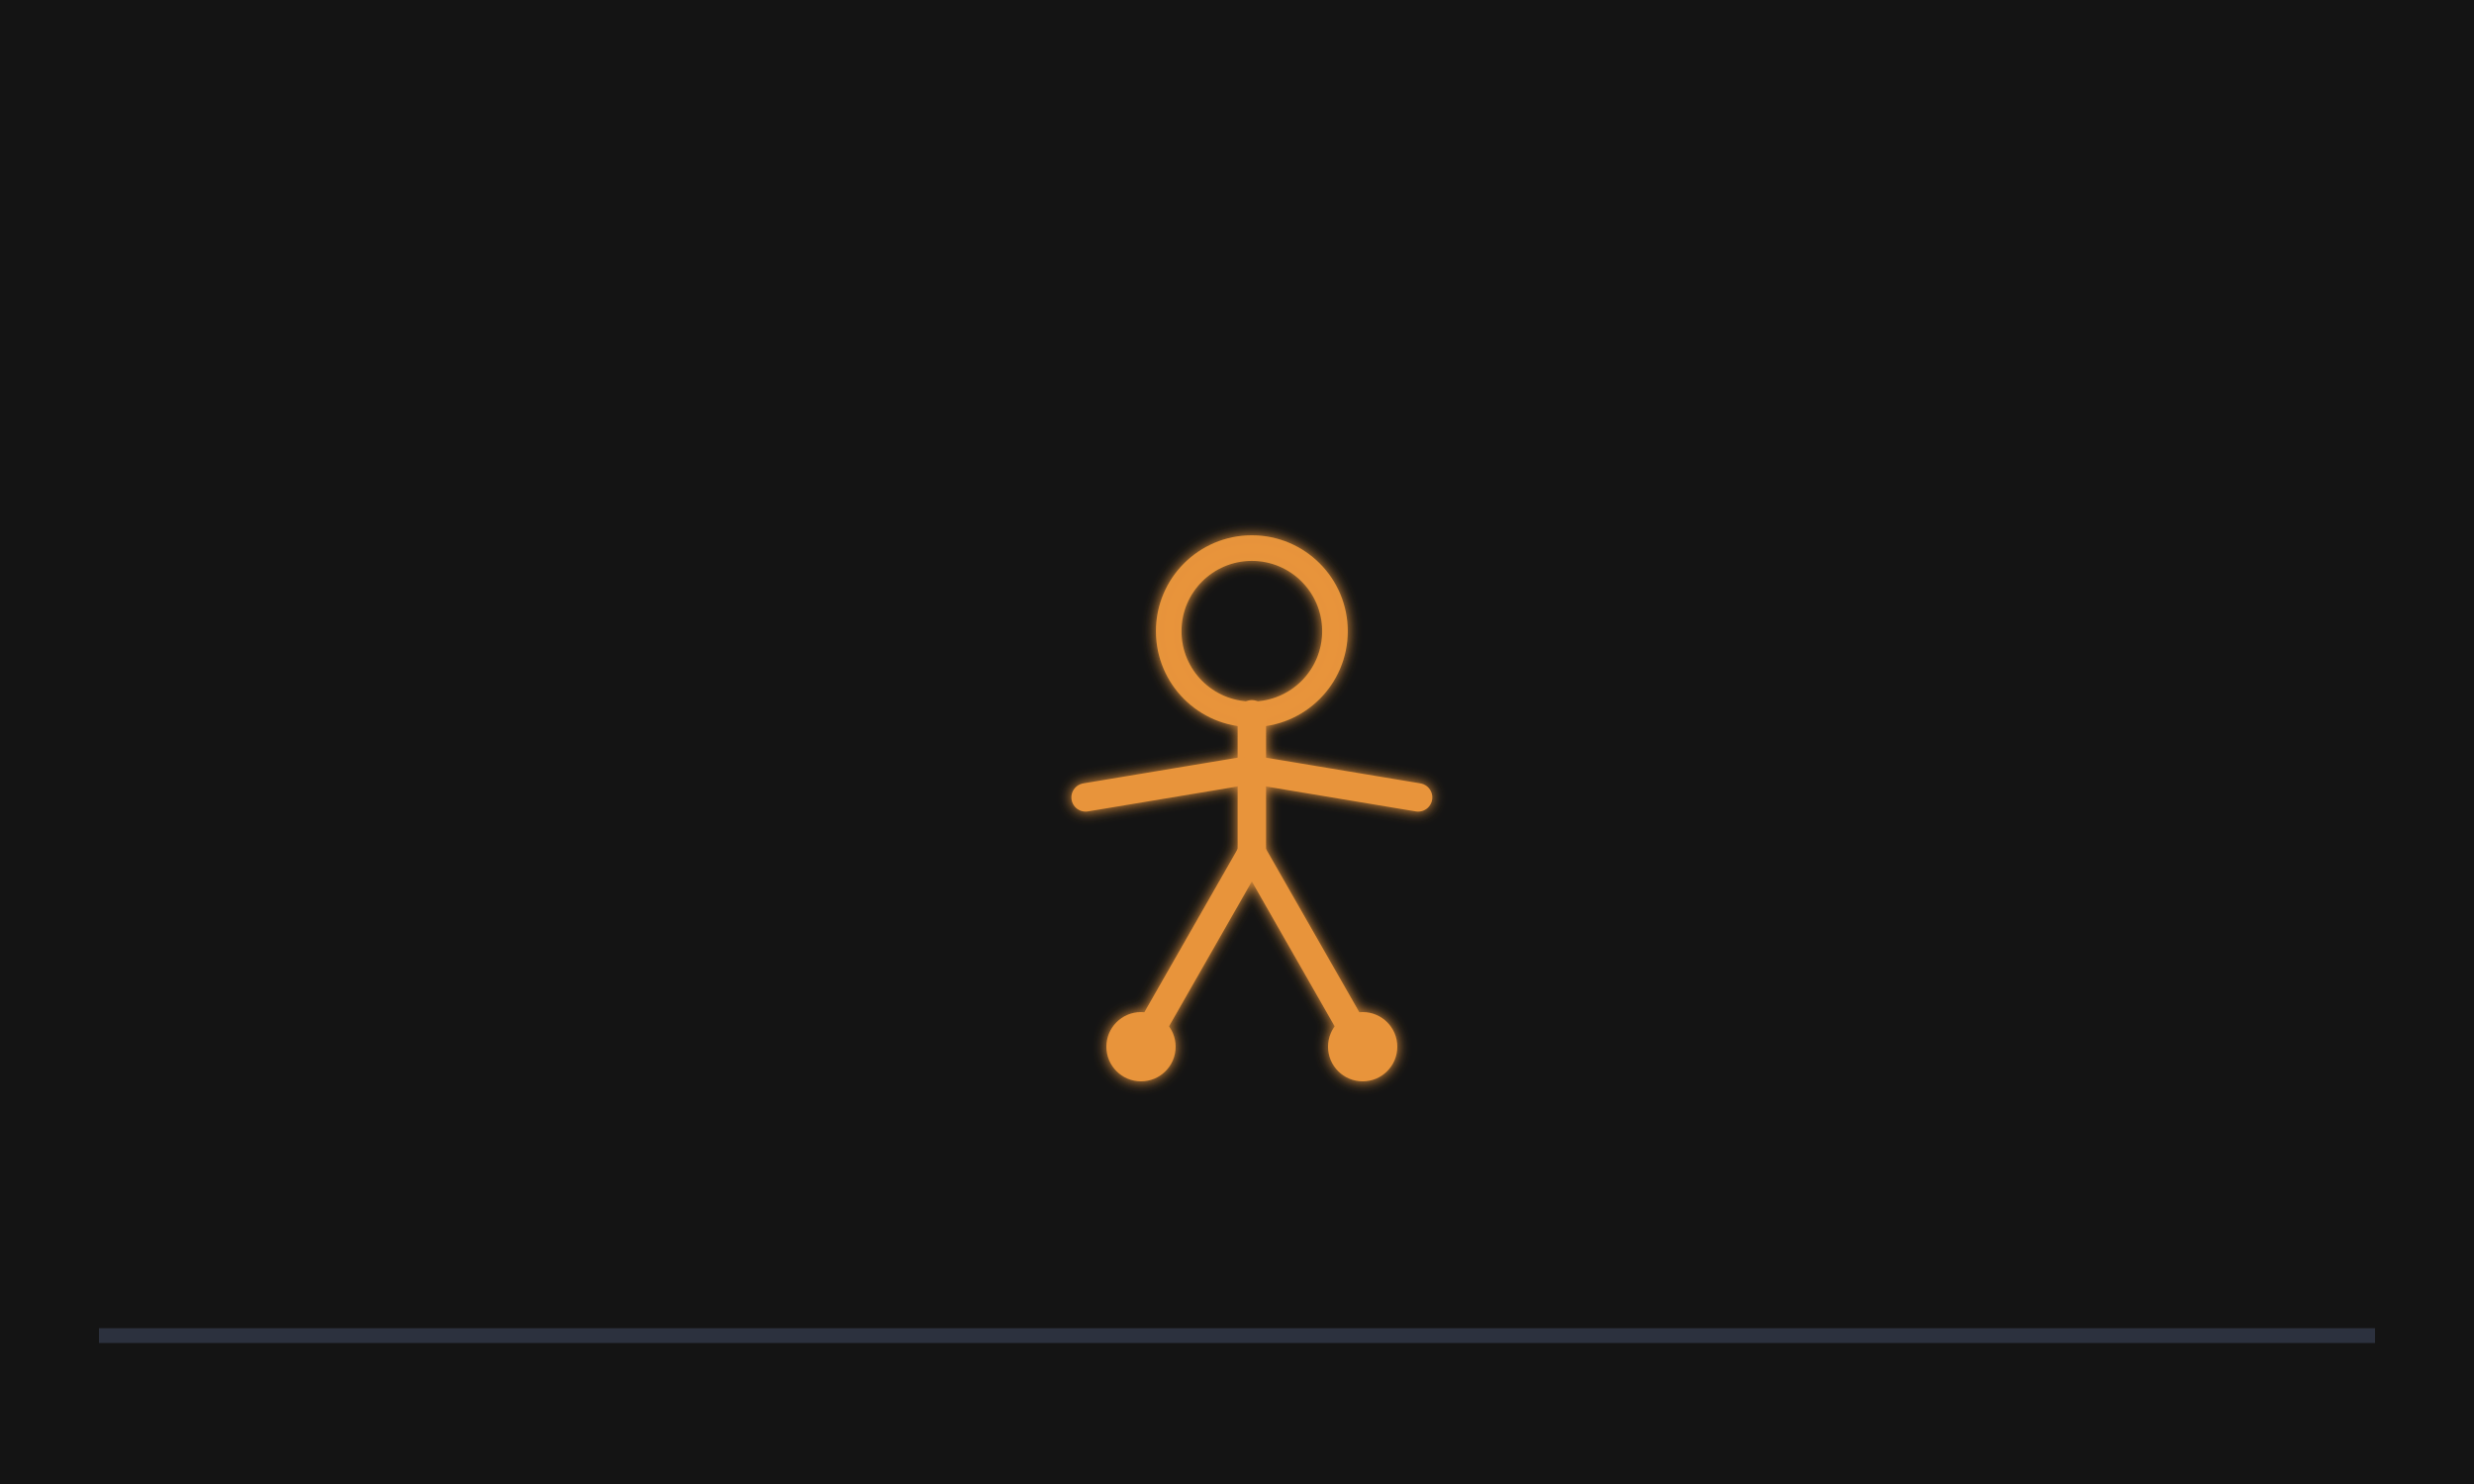
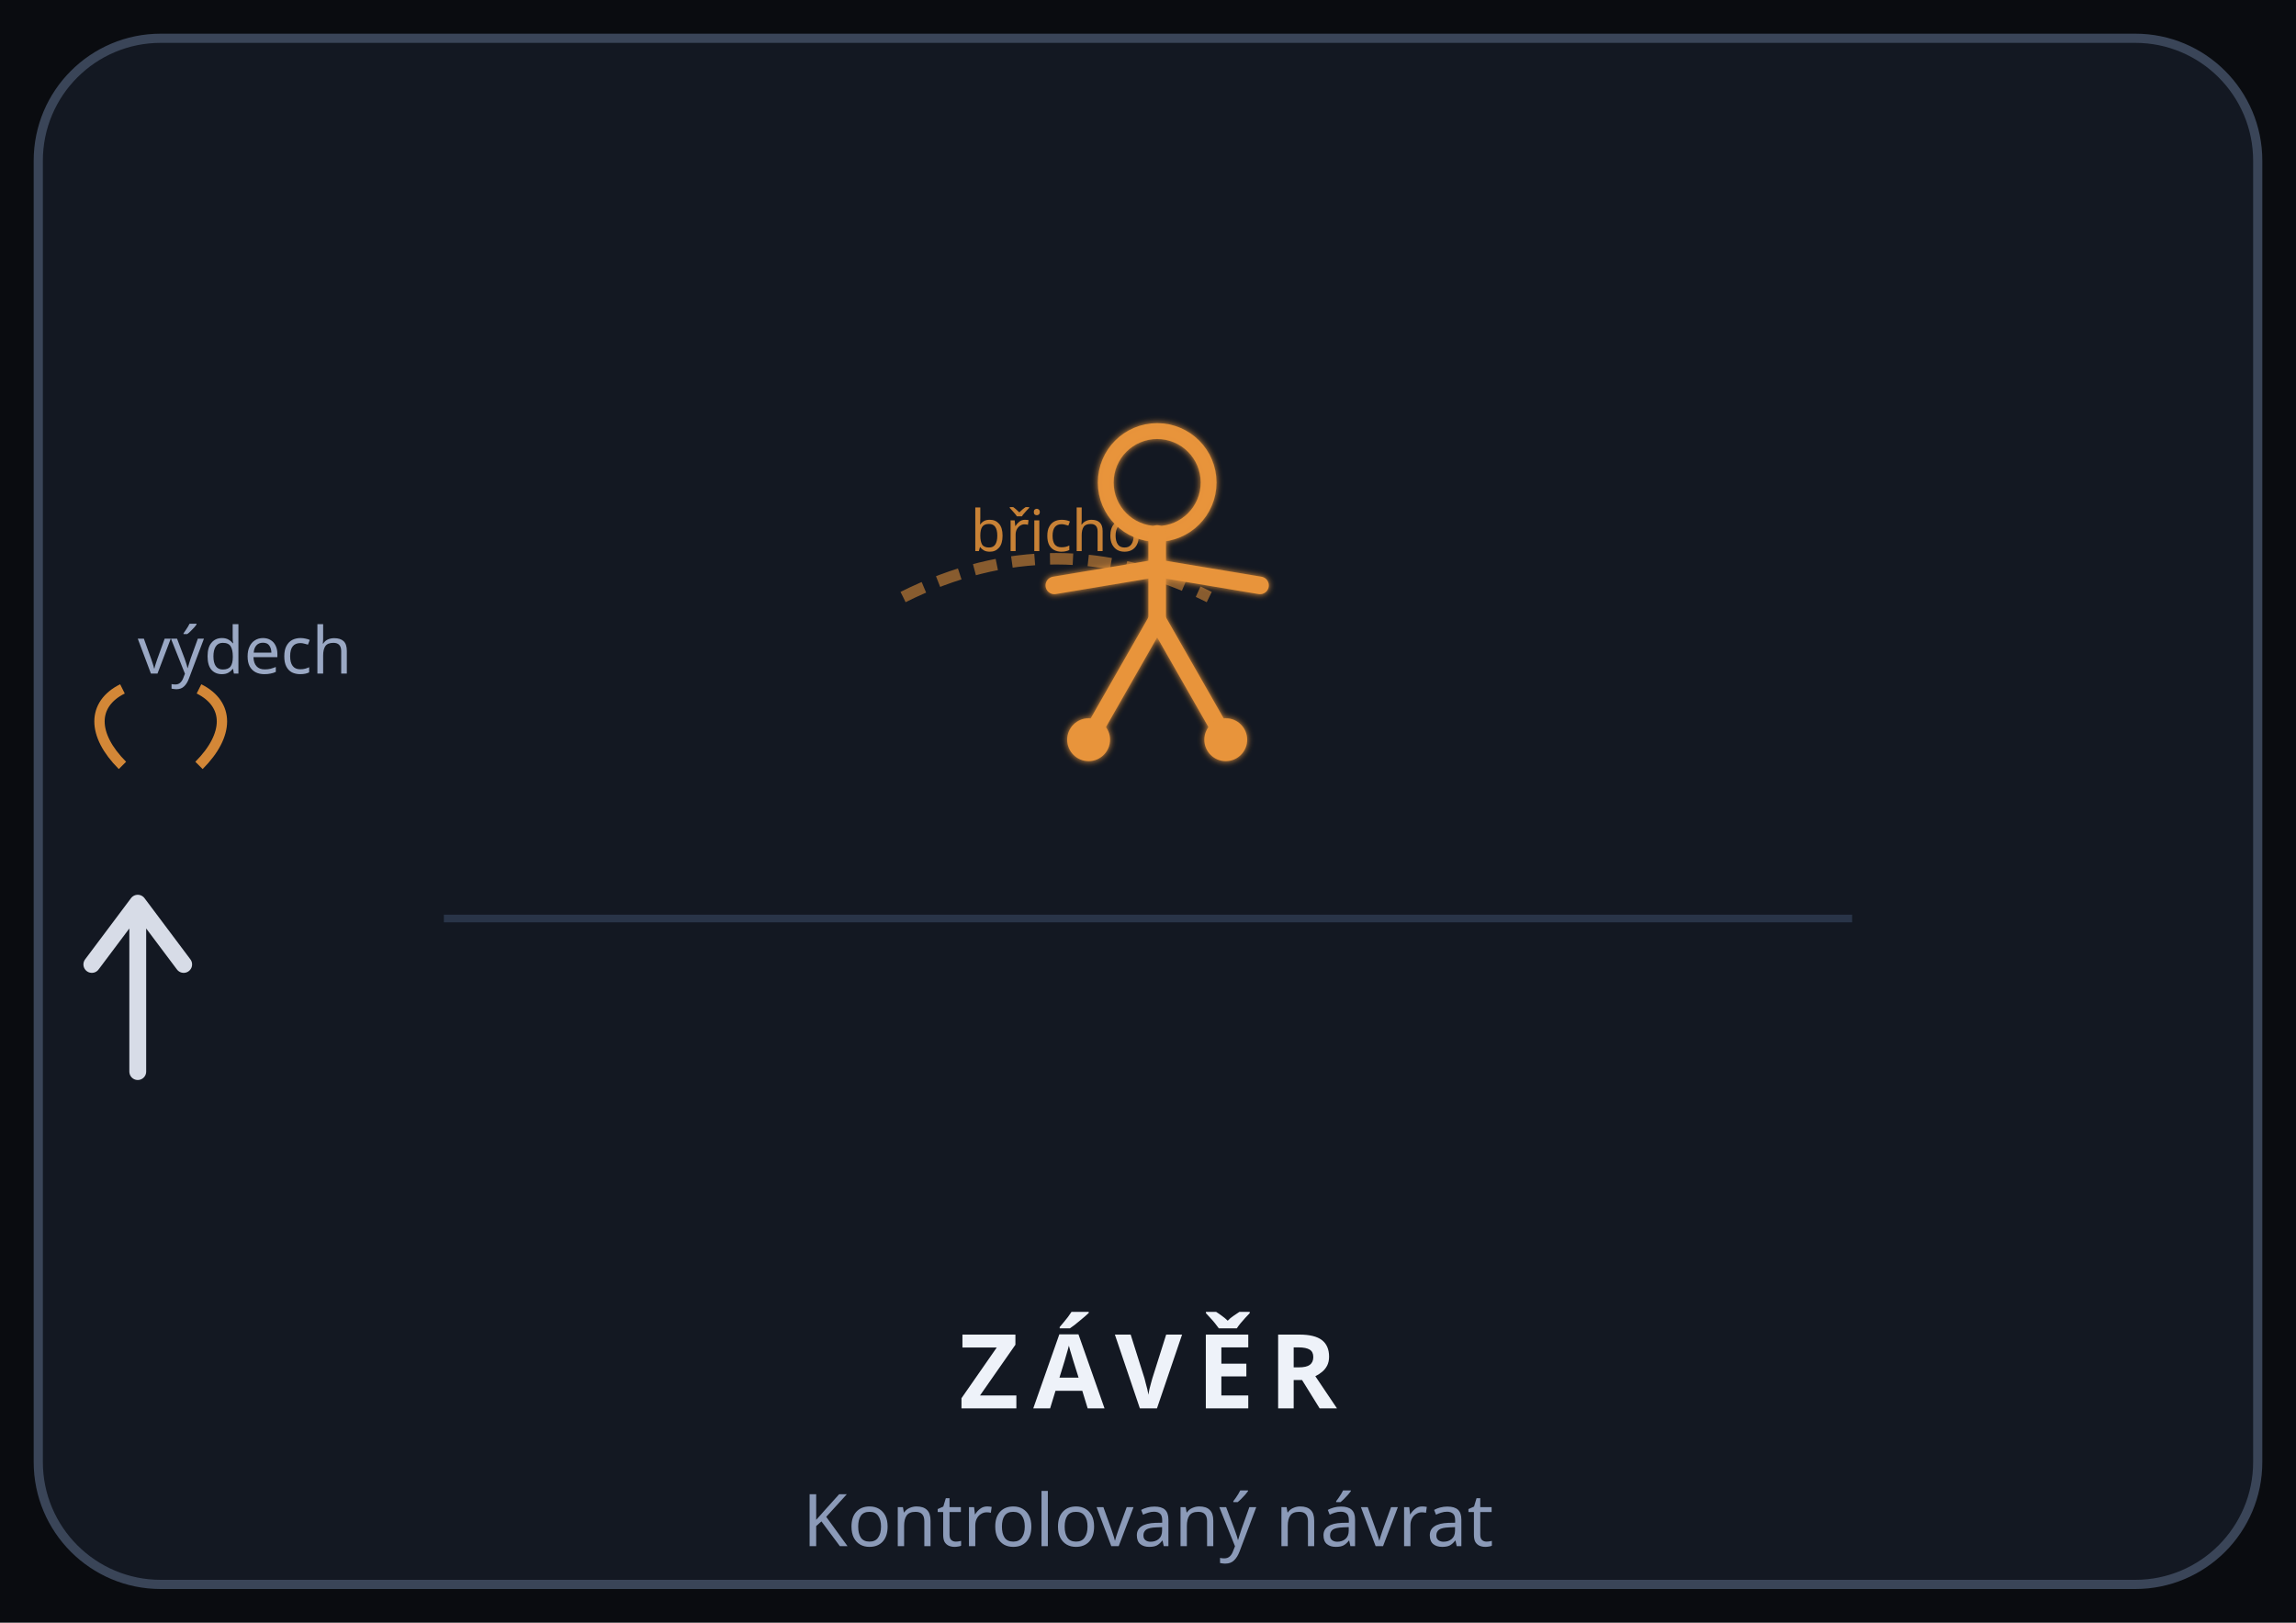
- <svg xmlns="http://www.w3.org/2000/svg" viewBox="0 0 200 120" fill="none" aria-hidden="true">
+ <svg xmlns="http://www.w3.org/2000/svg" viewBox="0 0 300 212" fill="none" aria-hidden="true">
  <defs>
-     <filter id="sfGlow" x="-35%" y="-35%" width="170%" height="170%">
-       <feGaussianBlur stdDeviation="0.5" result="b" />
+     <filter id="sfGlow" x="-40%" y="-40%" width="180%" height="180%">
+       <feGaussianBlur stdDeviation="0.45" result="b" />
      <feMerge>
        <feMergeNode in="b" />
        <feMergeNode in="SourceGraphic" />
      </feMerge>
    </filter>
  </defs>
-   <rect width="200" height="120" fill="#141414" />
-   <line x1="8" y1="108" x2="192" y2="108" stroke="#4a5570" stroke-width="1.2" opacity="0.45" />
-   <g filter="url(#sfGlow)">
-     <g transform="translate(34,4) scale(1.12)">
-       <circle cx="60" cy="42" r="6" stroke="#e8943a" stroke-width="1.85" fill="none" opacity="0.98" />
-       <path d="M60 48 L60 58" stroke="#e8943a" stroke-width="2.05" stroke-linecap="round" stroke-linejoin="round" />
-       <path d="M60 58 L52 72" stroke="#e8943a" stroke-width="2.05" stroke-linecap="round" stroke-linejoin="round" />
-       <path d="M60 58 L68 72" stroke="#e8943a" stroke-width="2.05" stroke-linecap="round" stroke-linejoin="round" />
-       <path d="M60 52 L48 54" stroke="#e8943a" stroke-width="2.05" stroke-linecap="round" stroke-linejoin="round" />
-       <path d="M60 52 L72 54" stroke="#e8943a" stroke-width="2.05" stroke-linecap="round" stroke-linejoin="round" />
-       <circle cx="52" cy="72" r="2.5" fill="#e8943a" />
-       <circle cx="68" cy="72" r="2.5" fill="#e8943a" />
+   <rect width="300" height="212" fill="#0a0c10" />
+   <rect x="5" y="5" width="290" height="202" rx="16" ry="16" fill="#131822" stroke="#3a4558" stroke-width="1.2" />
+   <g transform="translate(50,12)">
+     <line x1="8" y1="108" x2="192" y2="108" stroke="#4a5f82" stroke-width="1" opacity="0.4" />
+     <g filter="url(#sfGlow)">
+       <g transform="translate(34,4) scale(1.12)">
+         <circle cx="60" cy="42" r="6" stroke="#e8943a" stroke-width="1.85" fill="none" opacity="0.98" />
+         <path d="M60 48 L60 58" stroke="#e8943a" stroke-width="2.05" stroke-linecap="round" stroke-linejoin="round" />
+         <path d="M60 58 L52 72" stroke="#e8943a" stroke-width="2.05" stroke-linecap="round" stroke-linejoin="round" />
+         <path d="M60 58 L68 72" stroke="#e8943a" stroke-width="2.05" stroke-linecap="round" stroke-linejoin="round" />
+         <path d="M60 52 L48 54" stroke="#e8943a" stroke-width="2.05" stroke-linecap="round" stroke-linejoin="round" />
+         <path d="M60 52 L72 54" stroke="#e8943a" stroke-width="2.05" stroke-linecap="round" stroke-linejoin="round" />
+         <circle cx="52" cy="72" r="2.5" fill="#e8943a" />
+         <circle cx="68" cy="72" r="2.5" fill="#e8943a" />
+       </g>
    </g>
  </g>
+   <g transform="translate(18,118)" stroke="#e8edf7" stroke-width="2.2" stroke-linecap="round" stroke-linejoin="round" fill="none" opacity="0.92">
+     <path d="M0 22 L0 0 M-6 8 L0 0 L6 8" />
+   </g>
+   <g transform="translate(14,92)" stroke="#e8943a" fill="none" stroke-width="1.35" opacity="0.9">
+     <path d="M2 8 C-2 4 -2 0 2 -2" />
+     <path d="M12 8 C16 4 16 0 12 -2" />
+   </g>
+   <text x="18" y="88" fill="#9aa8c4" font-family="Segoe UI,system-ui,sans-serif" font-size="8.5">výdech</text>
+   <path d="M118 78 Q138 68 158 78" stroke="#e8943a" fill="none" stroke-width="1.5" opacity="0.55" stroke-dasharray="3 2" />
+   <text x="138" y="72" text-anchor="middle" fill="#e8943a" font-family="Segoe UI,system-ui,sans-serif" font-size="7.5" opacity="0.85">břicho</text>
+   <text x="150" y="184" text-anchor="middle" fill="#eef2f9" font-family="Segoe UI,system-ui,sans-serif" font-size="13.5" font-weight="700" letter-spacing="0.14em">ZÁVĚR</text>
+   <text x="150" y="202" text-anchor="middle" fill="#8b9ab8" font-family="Segoe UI,system-ui,sans-serif" font-size="9.5">Kontrolovaný návrat</text>
</svg>
